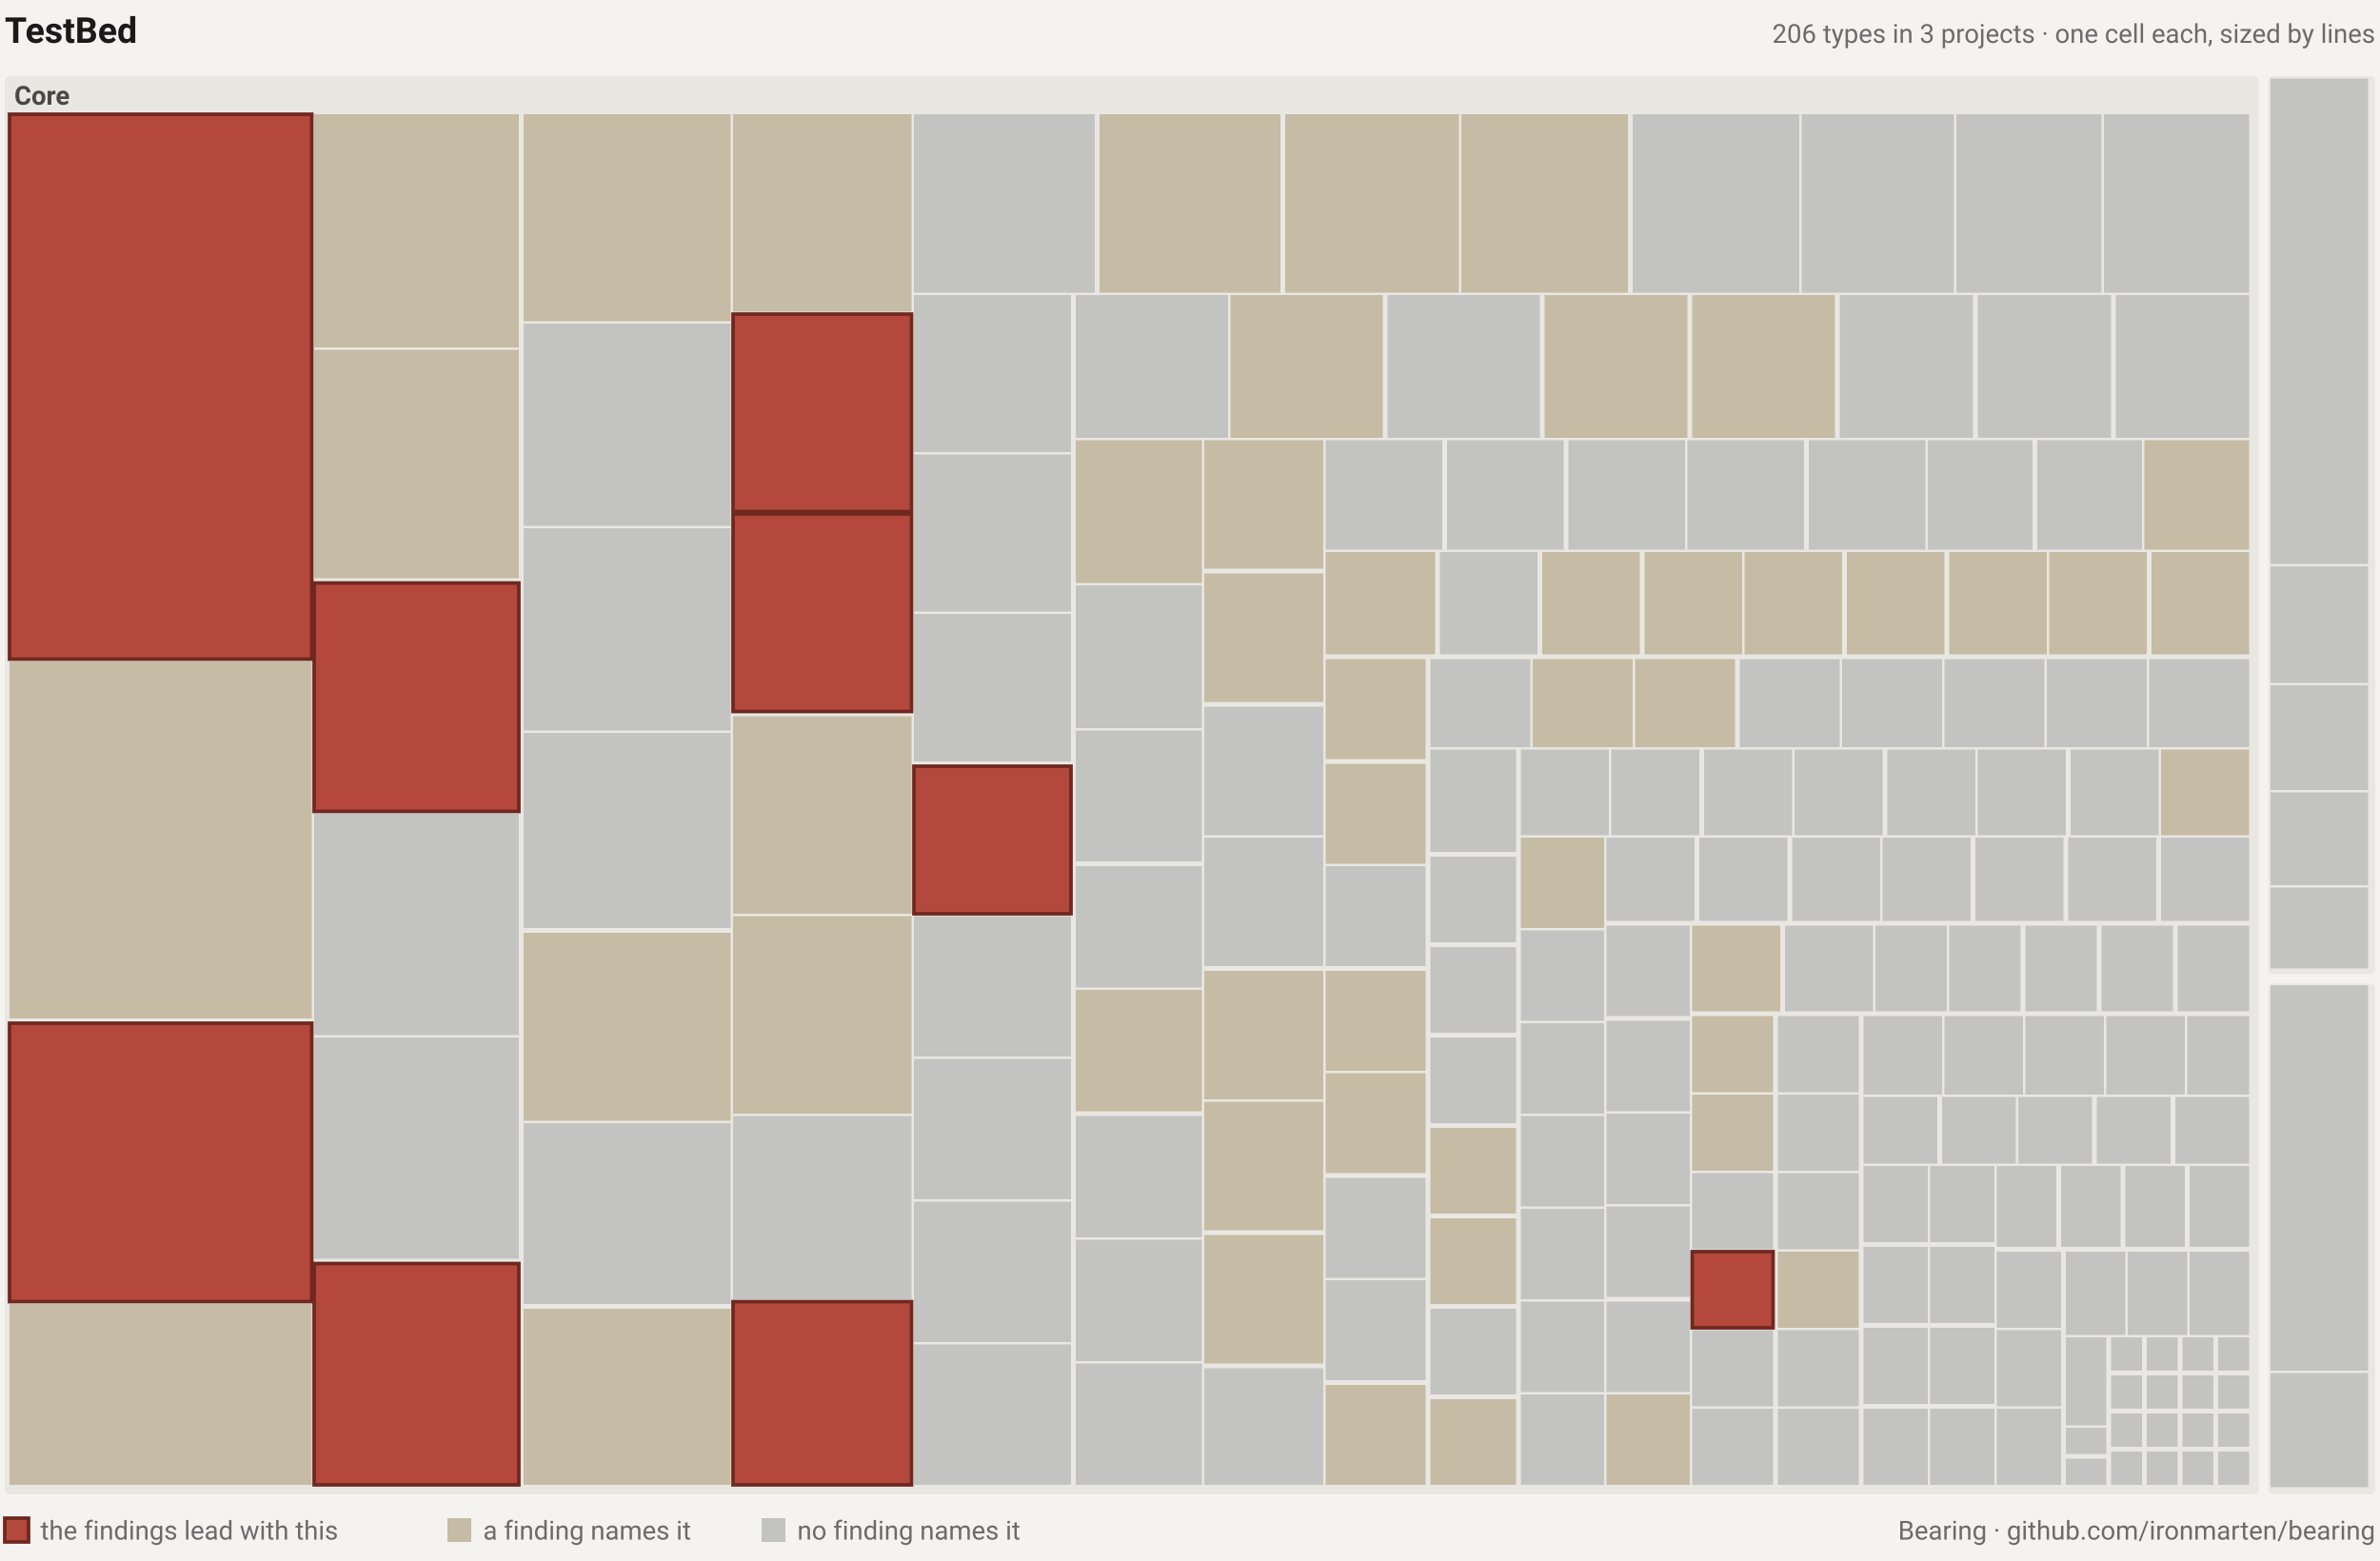
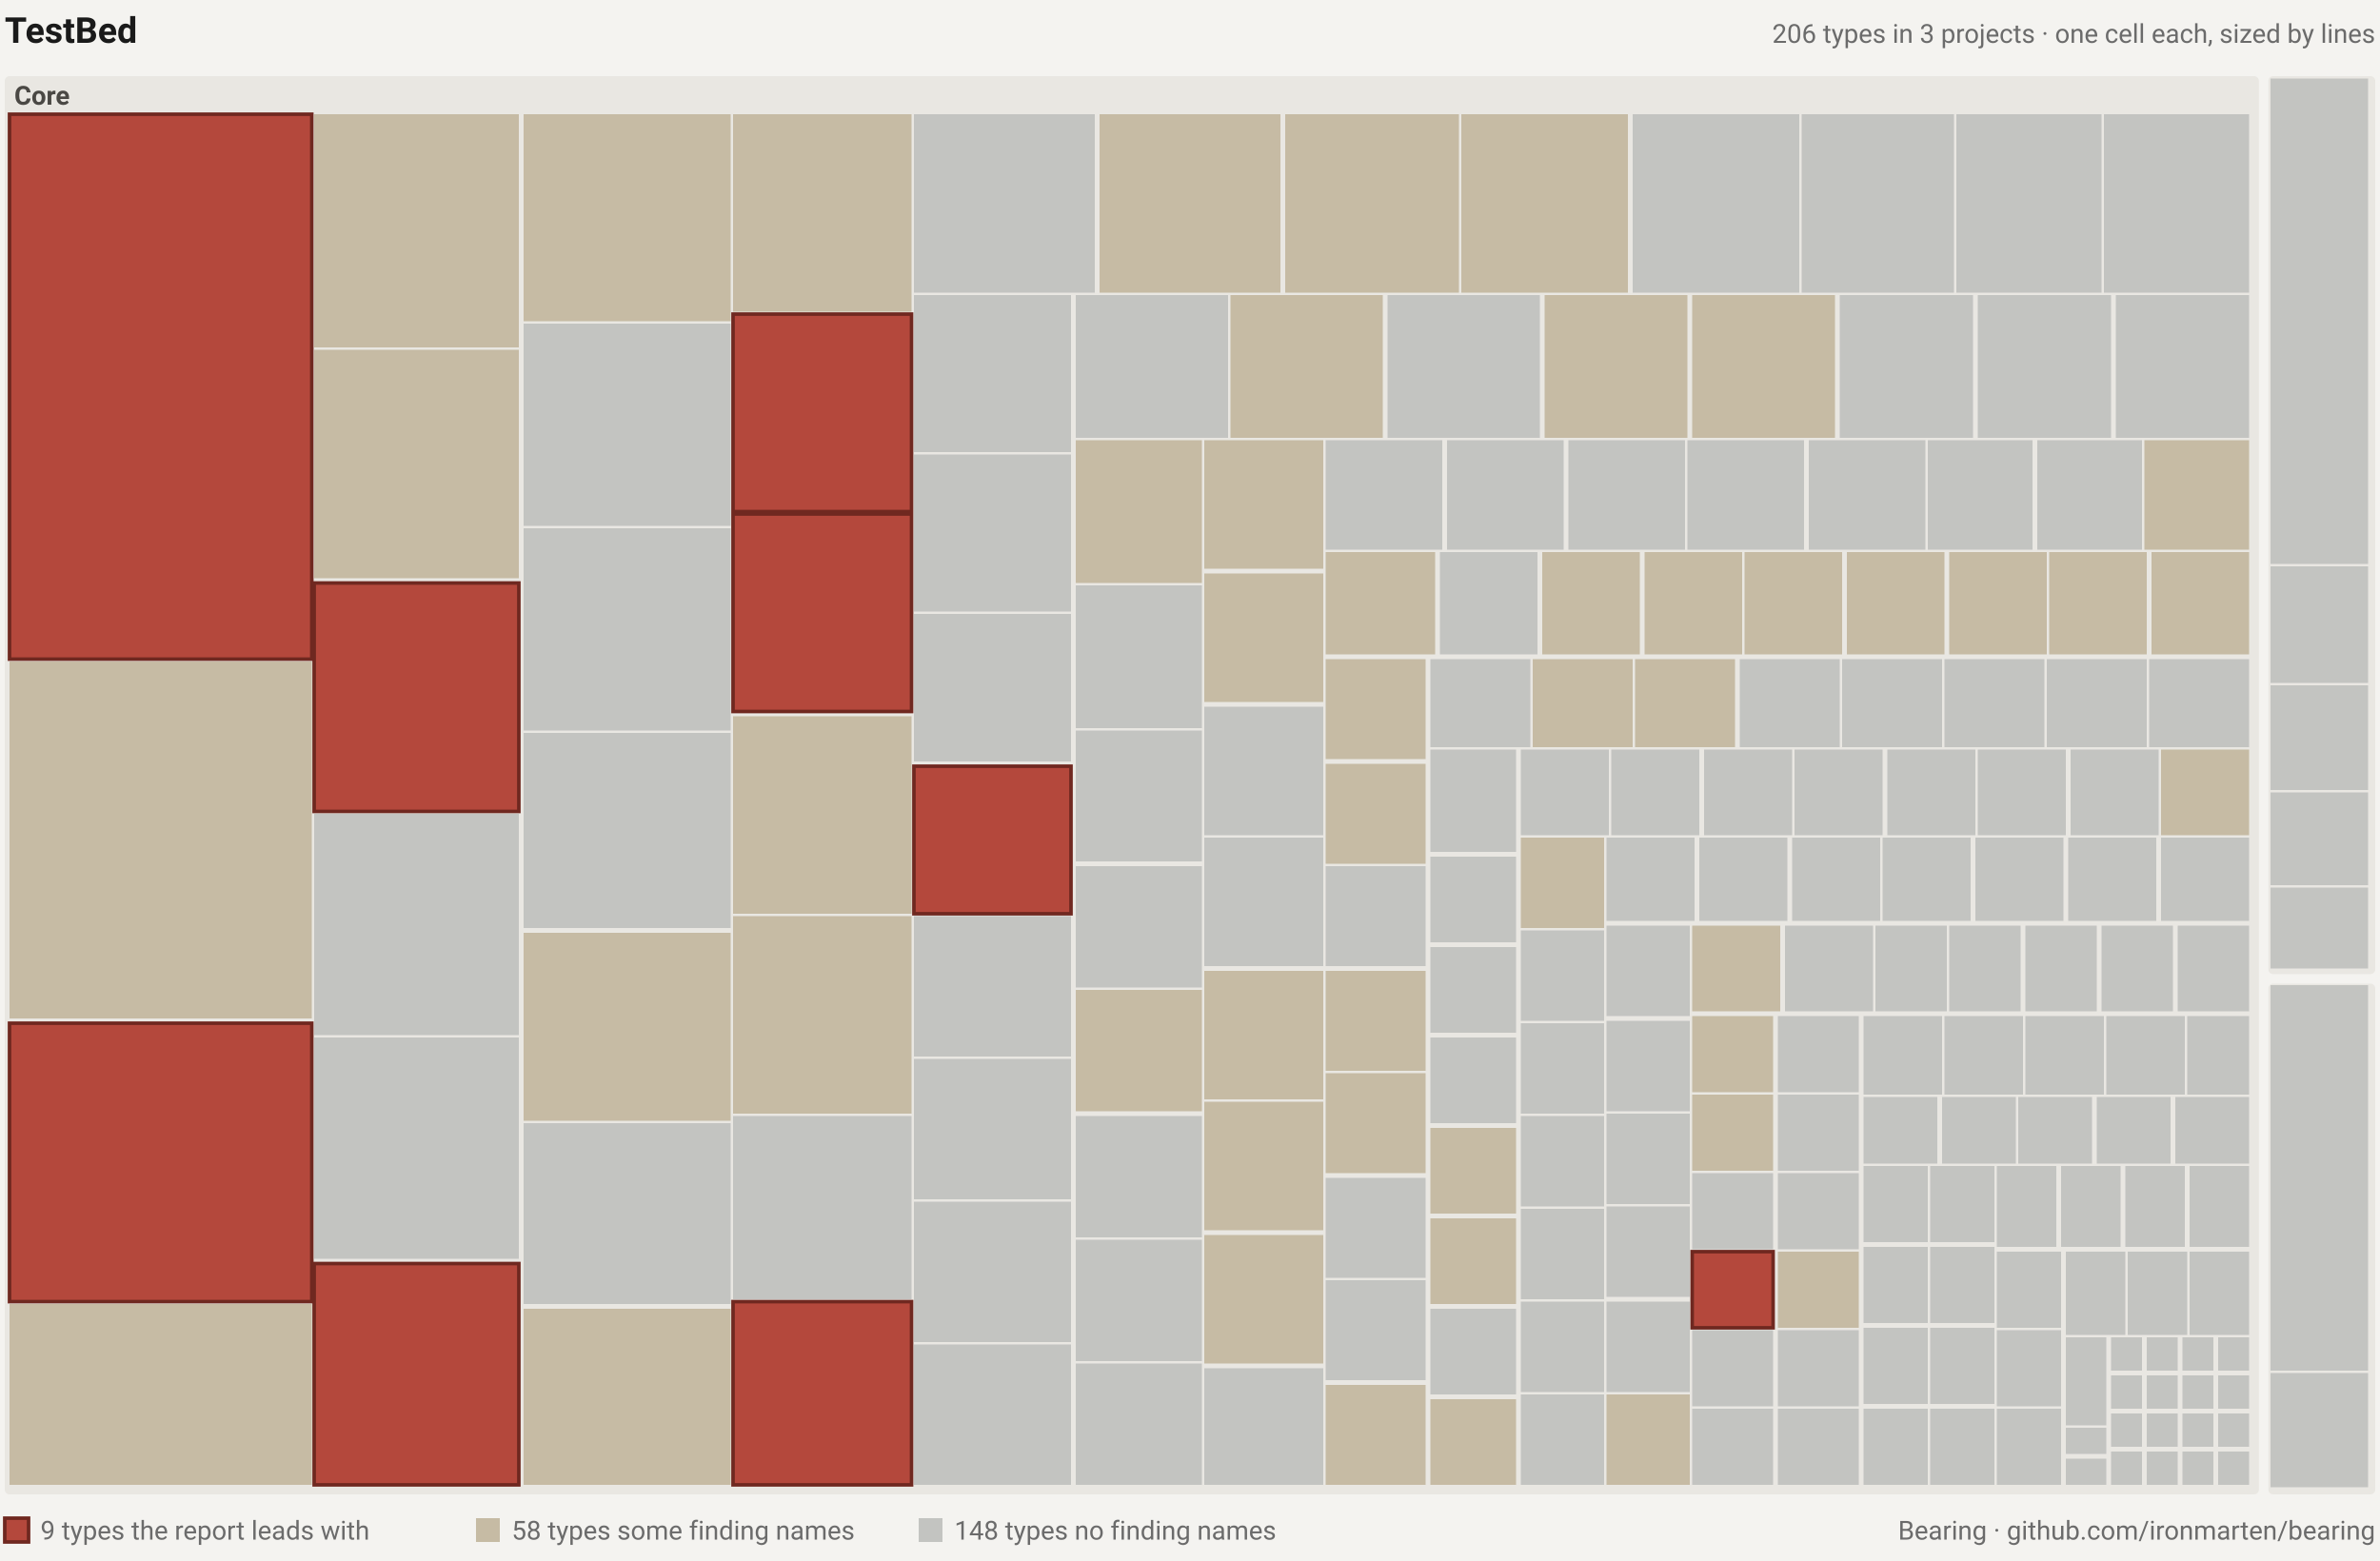
<svg xmlns="http://www.w3.org/2000/svg" class="mo" viewBox="0 0 1000 656" width="1000" height="656" font-family="system-ui,-apple-system,Segoe UI,Roboto,sans-serif">
  <style>
.mo .bg{fill:#f4f3f0}
.mo .bl{fill:#e9e7e2}
.mo .c{fill:#c3c4c1}
.mo .n{fill:#c6bba4}
.mo .f{fill:#b4483c;stroke:#6f2820;stroke-width:1.5}
.mo .pn{font-size:11px;font-weight:600;fill:#4a4844}
.mo .ti{font-size:15px;font-weight:600;fill:#1a1a1a}
.mo .lg{font-size:11px;fill:#6b6b6b}
@media(prefers-color-scheme:dark){.mo .bg{fill:#16171a}.mo .bl{fill:#212329}.mo .c{fill:#42454b}.mo .n{fill:#4d4738}.mo .f{fill:#d9615a;stroke:#f2b3ae}.mo .pn{fill:#a9a7a2}.mo .ti{fill:#e9e8e6}.mo .lg{fill:#9a9a97}}
</style>
  <rect class="bg" width="1000" height="656" />
  <text class="ti" x="2" y="18">TestBed</text>
  <text class="lg" x="998" y="18" text-anchor="end">206 types in 3 projects · one cell each, sized by lines</text>
  <rect class="bl" x="2" y="32" width="947.098" height="596" rx="2" />
  <text class="pn" x="6" y="44">Core</text>
  <rect class="bl" x="953.098" y="32" width="44.902" height="377.356" rx="2" />
  <rect class="bl" x="953.098" y="413.356" width="44.902" height="214.644" rx="2" />
  <path class="c" d="M132 342h86v93h-86zM132 436h86v93h-86zM220 136h87v85h-87zM220 222h87v85h-87zM220 308h87v82h-87zM220 472h87v76h-87zM308 469h75v77h-75zM384 48h76v75h-76zM686 48h70v75h-70zM757 48h64v75h-64zM822 48h61v75h-61zM884 48h61v75h-61zM384 124h66v66h-66zM384 191h66v66h-66zM384 258h66v62h-66zM384 385h66v59h-66zM384 445h66v59h-66zM384 505h66v59h-66zM384 565h66v59h-66zM452 124h64v60h-64zM583 124h64v60h-64zM773 124h56v60h-56zM831 124h56v60h-56zM889 124h56v60h-56zM452 246h53v60h-53zM452 307h53v55h-53zM452 364h53v51h-53zM452 469h53v51h-53zM452 521h53v51h-53zM452 573h53v51h-53zM506 297h50v54h-50zM506 352h50v54h-50zM506 575h50v49h-50zM557 185h49v46h-49zM608 185h49v46h-49zM659 185h49v46h-49zM709 185h49v46h-49zM760 185h49v46h-49zM810 185h44v46h-44zM856 185h44v46h-44zM605 232h41v43h-41zM557 364h42v42h-42zM557 495h42v42h-42zM557 538h42v42h-42zM601 277h42v37h-42zM731 277h42v37h-42zM774 277h42v37h-42zM817 277h42v37h-42zM860 277h42v37h-42zM903 277h42v37h-42zM601 315h36v43h-36zM601 360h36v36h-36zM601 398h36v36h-36zM601 436h36v36h-36zM601 550h36v36h-36zM639 315h37v36h-37zM677 315h37v36h-37zM716 315h37v36h-37zM754 315h37v36h-37zM793 315h37v36h-37zM831 315h37v36h-37zM870 315h37v36h-37zM639 391h35v38h-35zM639 430h35v38h-35zM639 469h35v38h-35zM639 508h35v38h-35zM639 547h35v38h-35zM639 586h35v38h-35zM675 352h37v35h-37zM714 352h37v35h-37zM753 352h37v35h-37zM791 352h37v35h-37zM830 352h37v35h-37zM869 352h37v35h-37zM908 352h37v35h-37zM675 389h35v38h-35zM675 429h35v38h-35zM675 468h35v38h-35zM675 507h35v38h-35zM675 547h35v38h-35zM750 389h37v36h-37zM788 389h30v36h-30zM819 389h30v36h-30zM851 389h30v36h-30zM883 389h30v36h-30zM915 389h30v36h-30zM711 493h34v32h-34zM711 559h34v32h-34zM711 592h34v32h-34zM747 427h34v32h-34zM747 460h34v32h-34zM747 493h34v32h-34zM747 559h34v32h-34zM747 592h34v32h-34zM783 427h33v33h-33zM817 427h33v33h-33zM851 427h33v33h-33zM885 427h33v33h-33zM919 427h26v33h-26zM783 461h31v28h-31zM816 461h31v28h-31zM848 461h31v28h-31zM881 461h31v28h-31zM914 461h31v28h-31zM783 490h27v32h-27zM783 524h27v32h-27zM783 558h27v32h-27zM783 592h27v32h-27zM811 490h27v32h-27zM811 524h27v32h-27zM811 558h27v32h-27zM811 592h27v32h-27zM839 490h25v34h-25zM866 490h25v34h-25zM893 490h25v34h-25zM920 490h25v34h-25zM839 526h27v32h-27zM839 559h27v32h-27zM839 592h27v32h-27zM868 526h25v35h-25zM894 526h25v35h-25zM920 526h25v35h-25zM868 562h17v37h-17zM868 600h17v11h-17zM868 613h17v11h-17zM887 562h13v14h-13zM902 562h13v14h-13zM917 562h13v14h-13zM932 562h13v14h-13zM887 578h13v14h-13zM887 594h13v14h-13zM887 610h13v14h-13zM902 578h13v14h-13zM917 578h13v14h-13zM932 578h13v14h-13zM902 594h13v14h-13zM902 610h13v14h-13zM917 594h13v14h-13zM932 594h13v14h-13zM917 610h13v14h-13zM932 610h13v14h-13zM954 33h41v204h-41zM954 238h41v49h-41zM954 288h41v44h-41zM954 333h41v39h-41zM954 373h41v34h-41zM954 414h41v162h-41zM954 577h41v48h-41z" />
  <path class="n" d="M4 278h127v150h-127zM4 548h127v76h-127zM132 48h86v98h-86zM132 147h86v96h-86zM220 48h87v87h-87zM220 392h87v79h-87zM220 550h87v74h-87zM308 48h75v83h-75zM308 301h75v83h-75zM308 385h75v83h-75zM462 48h76v75h-76zM540 48h73v75h-73zM614 48h70v75h-70zM517 124h64v60h-64zM649 124h60v60h-60zM711 124h60v60h-60zM452 185h53v60h-53zM452 416h53v51h-53zM506 185h50v54h-50zM506 241h50v54h-50zM506 408h50v54h-50zM506 463h50v54h-50zM506 519h50v54h-50zM901 185h44v46h-44zM557 232h46v43h-46zM648 232h41v43h-41zM691 232h41v43h-41zM733 232h41v43h-41zM776 232h41v43h-41zM819 232h41v43h-41zM861 232h41v43h-41zM904 232h41v43h-41zM557 277h42v42h-42zM557 321h42v42h-42zM557 408h42v42h-42zM557 451h42v42h-42zM557 582h42v42h-42zM644 277h42v37h-42zM687 277h42v37h-42zM601 474h36v36h-36zM601 512h36v36h-36zM601 588h36v36h-36zM908 315h37v36h-37zM639 352h35v38h-35zM675 586h35v38h-35zM711 389h37v36h-37zM711 427h34v32h-34zM711 460h34v32h-34zM747 526h34v32h-34z" />
  <path class="f" d="M4 48h127v229h-127zM4 430h127v117h-127zM132 245h86v96h-86zM132 531h86v93h-86zM308 132h75v83h-75zM308 216h75v83h-75zM308 547h75v77h-75zM384 322h66v62h-66zM711 526h34v32h-34z" />
  <rect class="f" x="2" y="638" width="10" height="10" />
-   <text class="lg" x="17" y="647">the findings lead with this</text>
-   <rect class="n" x="188" y="638" width="10" height="10" />
-   <text class="lg" x="203" y="647">a finding names it</text>
-   <rect class="c" x="320" y="638" width="10" height="10" />
-   <text class="lg" x="335" y="647">no finding names it</text>
+   <text class="lg" x="17" y="647">9 types the report leads with</text>
+   <rect class="n" x="200" y="638" width="10" height="10" />
+   <text class="lg" x="215" y="647">58 types some finding names</text>
+   <rect class="c" x="386" y="638" width="10" height="10" />
+   <text class="lg" x="401" y="647">148 types no finding names</text>
  <text class="lg" x="998" y="647" text-anchor="end">Bearing · github.com/ironmarten/bearing</text>
</svg>
